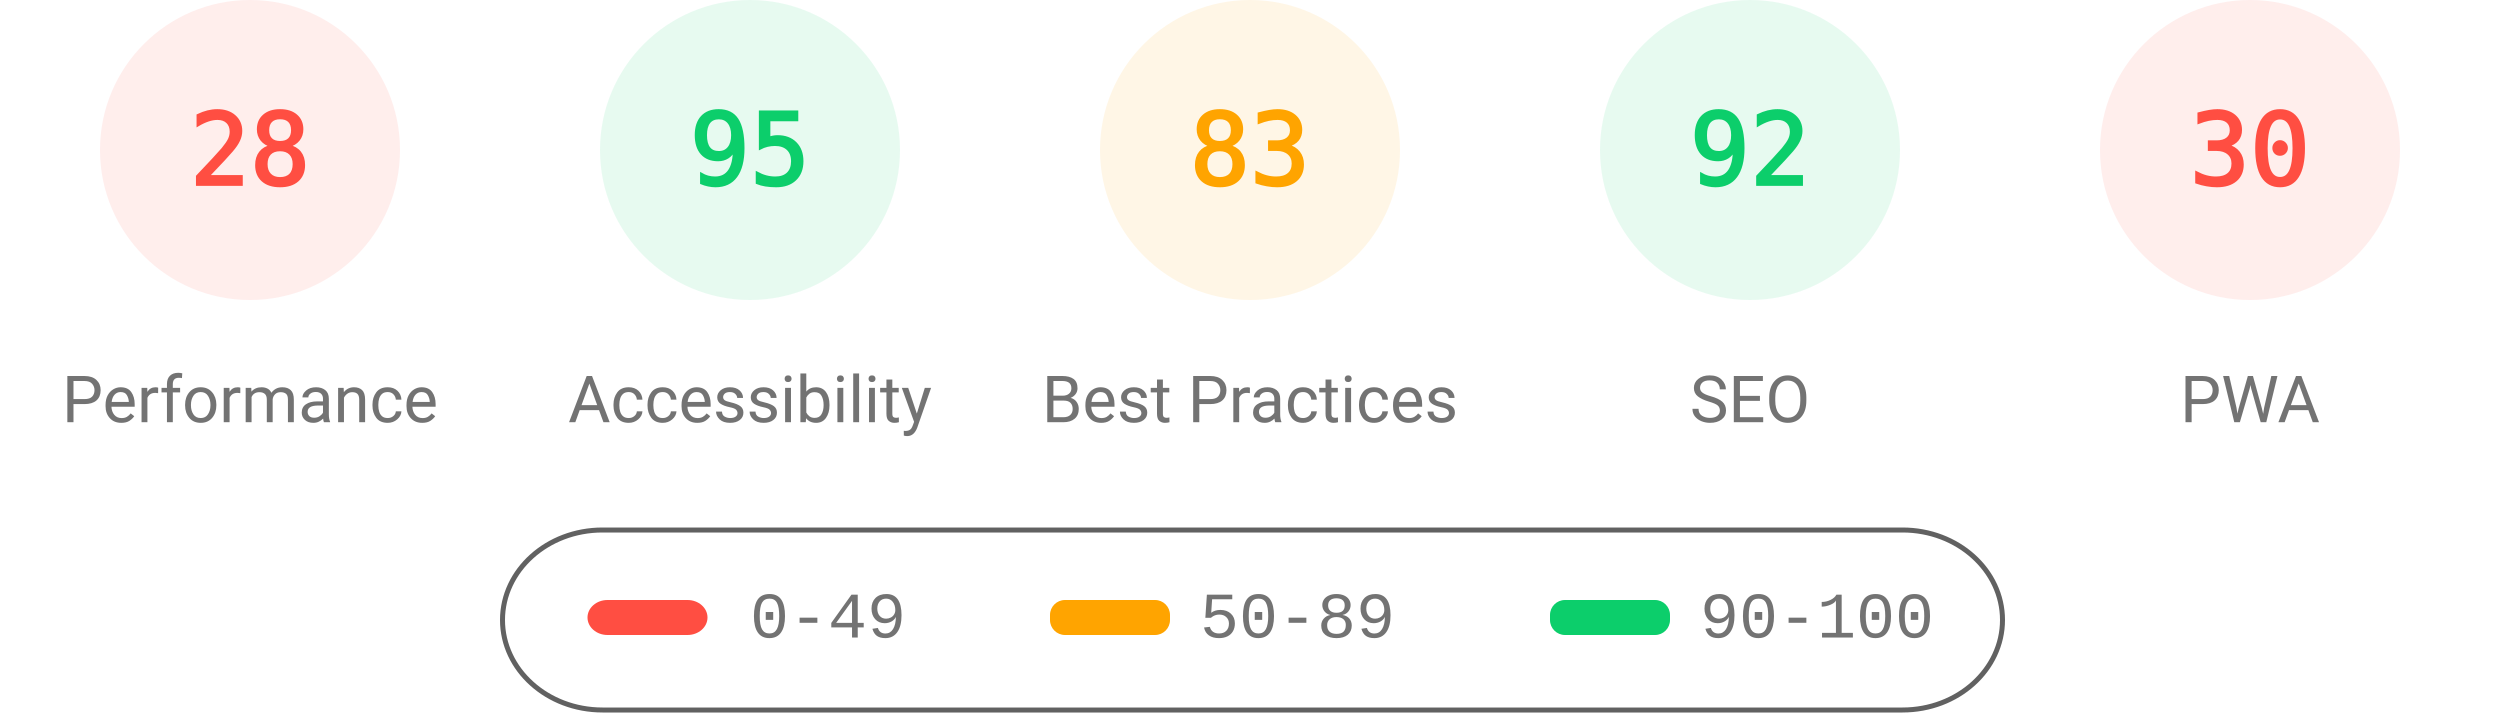
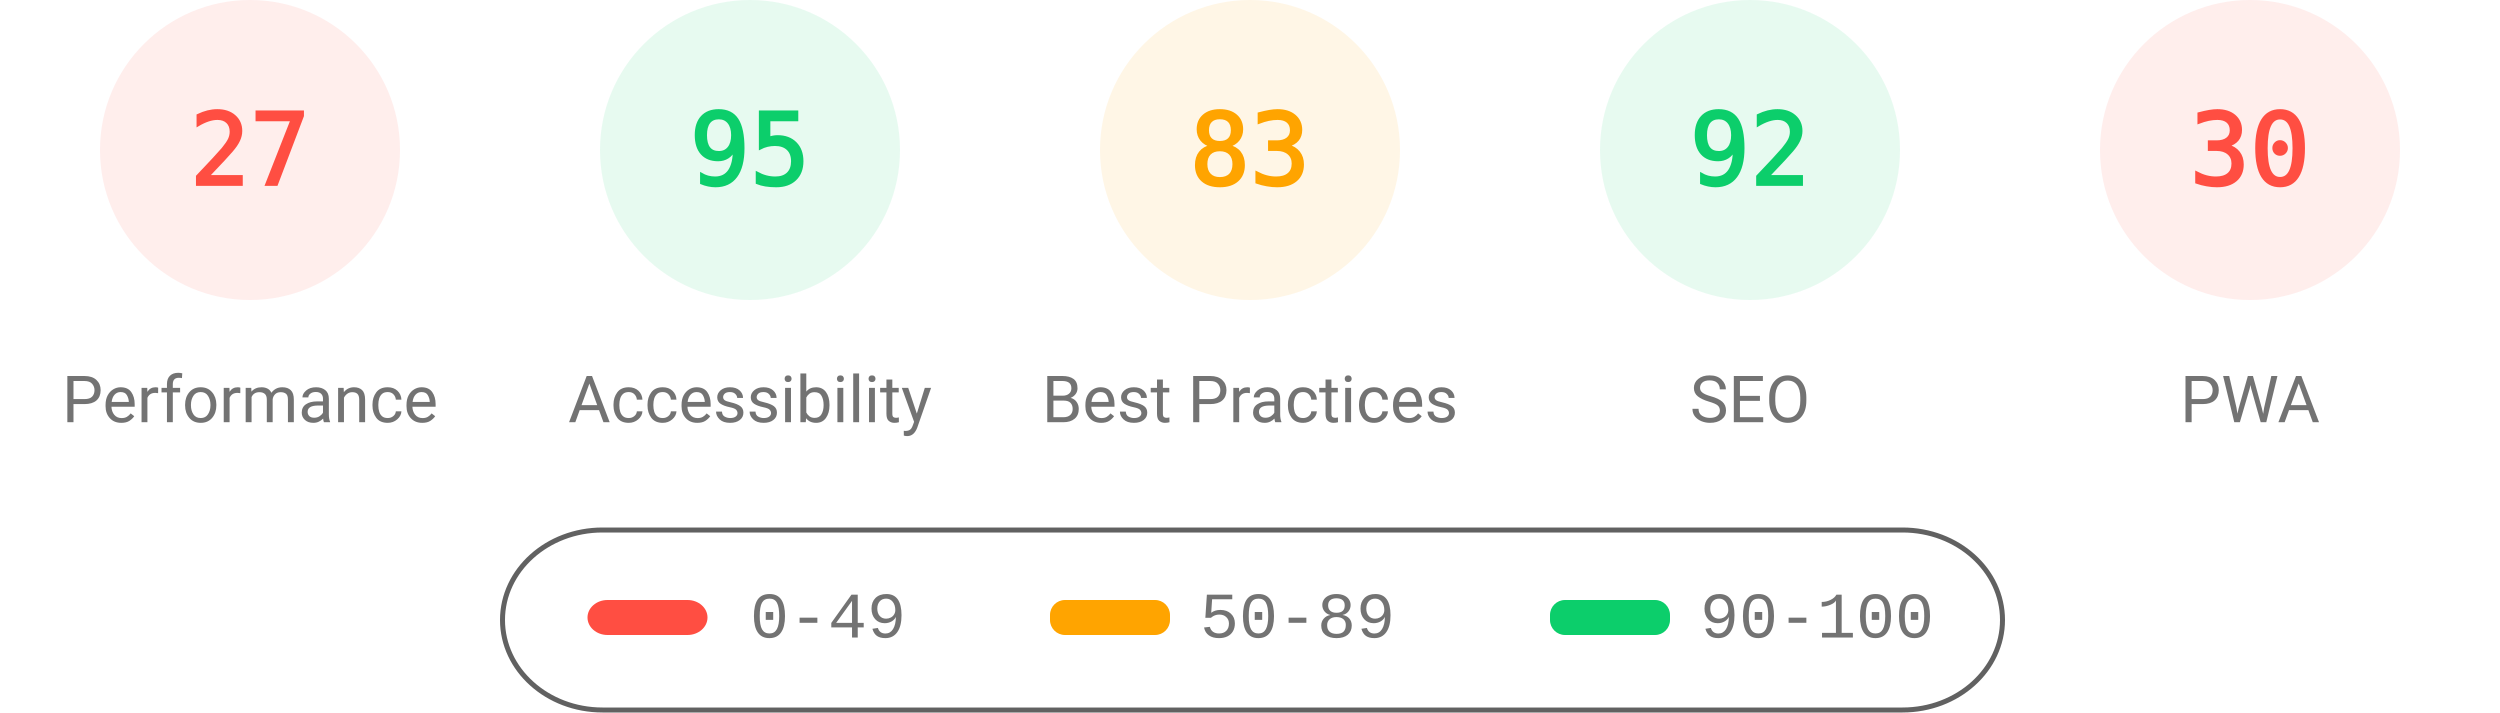
<svg xmlns="http://www.w3.org/2000/svg" fill="none" width="1000" height="285">
  <style>.gauge-base{opacity:.1}.gauge-arc{fill:none;animation-delay:250ms;stroke-linecap:round;transform:rotate(-90deg);transform-origin:100px 60px;animation:load-gauge 1s ease forwards}.guage-text{font-size:40px;font-family:monospace;text-align:center}.guage-red{color:#ff4e42;fill:#ff4e42;stroke:#ff4e42}.guage-orange{color:#ffa400;fill:#ffa400;stroke:#ffa400}.guage-green{color:#0cce6b;fill:#0cce6b;stroke:#0cce6b}.guage-undefined{color:#5c5c5c;fill:#5c5c5c;stroke:#5c5c5c}.guage-title{color:#737373;fill:#737373;stroke:none;font-size:26px;line-height:26px;font-family:Roboto,Halvetica,Arial,sans-serif}@keyframes load-gauge{from{stroke-dasharray:0 352.858}}</style>
  <svg class="guage-div guage-perf guage-red" viewBox="0 0 200 200" width="200" height="200">
    <circle class="gauge-base" r="56" cx="100" cy="60" stroke-width="8" />
-     <circle class="gauge-arc guage-arc-1" r="56" cx="100" cy="60" stroke-width="8" style="stroke-dasharray:98.52,351.858" />
-     <text class="guage-text" x="100" y="60" alignment-baseline="central" dominant-baseline="central" text-anchor="middle">28</text>
+     <circle class="gauge-arc guage-arc-1" r="56" cx="100" cy="60" stroke-width="8" style="stroke-dasharray:95.002,351.858" />
+     <text class="guage-text" x="100" y="60" alignment-baseline="central" dominant-baseline="central" text-anchor="middle">27</text>
    <text class="guage-title" x="100" y="160" alignment-baseline="central" dominant-baseline="central" text-anchor="middle">Performance</text>
  </svg>
  <svg class="guage-div guage-acc guage-green" viewBox="0 0 200 200" width="200" height="200" x="200">
    <circle class="gauge-base" r="56" cx="100" cy="60" stroke-width="8" />
    <circle class="gauge-arc guage-arc-2" r="56" cx="100" cy="60" stroke-width="8" style="stroke-dasharray:334.265,351.858" />
    <text class="guage-text" x="100" y="60" alignment-baseline="central" dominant-baseline="central" text-anchor="middle">95</text>
    <text class="guage-title" x="100" y="160" alignment-baseline="central" dominant-baseline="central" text-anchor="middle">Accessibility</text>
  </svg>
  <svg class="guage-div guage-best guage-orange" viewBox="0 0 200 200" width="200" height="200" x="400">
    <circle class="gauge-base" r="56" cx="100" cy="60" stroke-width="8" />
    <circle class="gauge-arc guage-arc-3" r="56" cx="100" cy="60" stroke-width="8" style="stroke-dasharray:292.042,351.858" />
    <text class="guage-text" x="100" y="60" alignment-baseline="central" dominant-baseline="central" text-anchor="middle">83</text>
    <text class="guage-title" x="100" y="160" alignment-baseline="central" dominant-baseline="central" text-anchor="middle">Best Practices</text>
  </svg>
  <svg class="guage-div guage-seo guage-green" viewBox="0 0 200 200" width="200" height="200" x="600">
    <circle class="gauge-base" r="56" cx="100" cy="60" stroke-width="8" />
    <circle class="gauge-arc guage-arc-4" r="56" cx="100" cy="60" stroke-width="8" style="stroke-dasharray:323.709,351.858" />
    <text class="guage-text" x="100" y="60" alignment-baseline="central" dominant-baseline="central" text-anchor="middle">92</text>
    <text class="guage-title" x="100" y="160" alignment-baseline="central" dominant-baseline="central" text-anchor="middle">SEO</text>
  </svg>
  <svg class="guage-div guage-pwa guage-red" viewBox="0 0 200 200" width="200" height="200" x="800">
    <circle class="gauge-base" r="56" cx="100" cy="60" stroke-width="8" />
    <circle class="gauge-arc guage-arc-4" r="56" cx="100" cy="60" stroke-width="8" style="stroke-dasharray:105.557,351.858" />
    <text class="guage-text" x="100" y="60" alignment-baseline="central" dominant-baseline="central" text-anchor="middle">30</text>
    <text class="guage-title" x="100" y="160" alignment-baseline="central" dominant-baseline="central" text-anchor="middle">PWA</text>
  </svg>
  <svg width="604" height="76" x="200" y="210">
    <path fill="none" id="canvas_background" d="M-1-1h604v80H-1z" />
    <rect fill-opacity="0" stroke="#616161" stroke-width="2" rx="40" id="svg_2" height="72" width="600" y="2" x="1" fill="#000" />
    <rect stroke="#000" rx="8" id="svg_3" height="14" width="48" y="30" x="35" stroke-opacity="null" stroke-width="0" fill="#ff4e42" />
    <rect stroke="#000" rx="6" id="svg_4" height="14" width="48" y="30" x="220" stroke-opacity="null" stroke-width="0" fill="#ffa400" />
    <rect stroke="#000" rx="6" id="svg_5" height="14" width="48" y="30" x="420" stroke-opacity="null" stroke-width="0" fill="#0cce6b" />
    <text xml:space="preserve" text-anchor="start" font-family="'Courier New', Courier, monospace" font-size="26" id="svg_6" y="45" x="100" stroke-opacity="null" stroke-width="0" stroke="#000" fill="#737373">0-49</text>
    <text xml:space="preserve" text-anchor="start" font-family="'Courier New', Courier, monospace" font-size="26" id="svg_7" y="45" x="280" stroke-opacity="null" stroke-width="0" stroke="#000" fill="#737373">50-89</text>
    <text xml:space="preserve" text-anchor="start" font-family="'Courier New', Courier, monospace" font-size="26" id="svg_8" y="45" x="480" stroke-opacity="null" stroke-width="0" stroke="#000" fill="#737373">90-100</text>
  </svg>
</svg>
